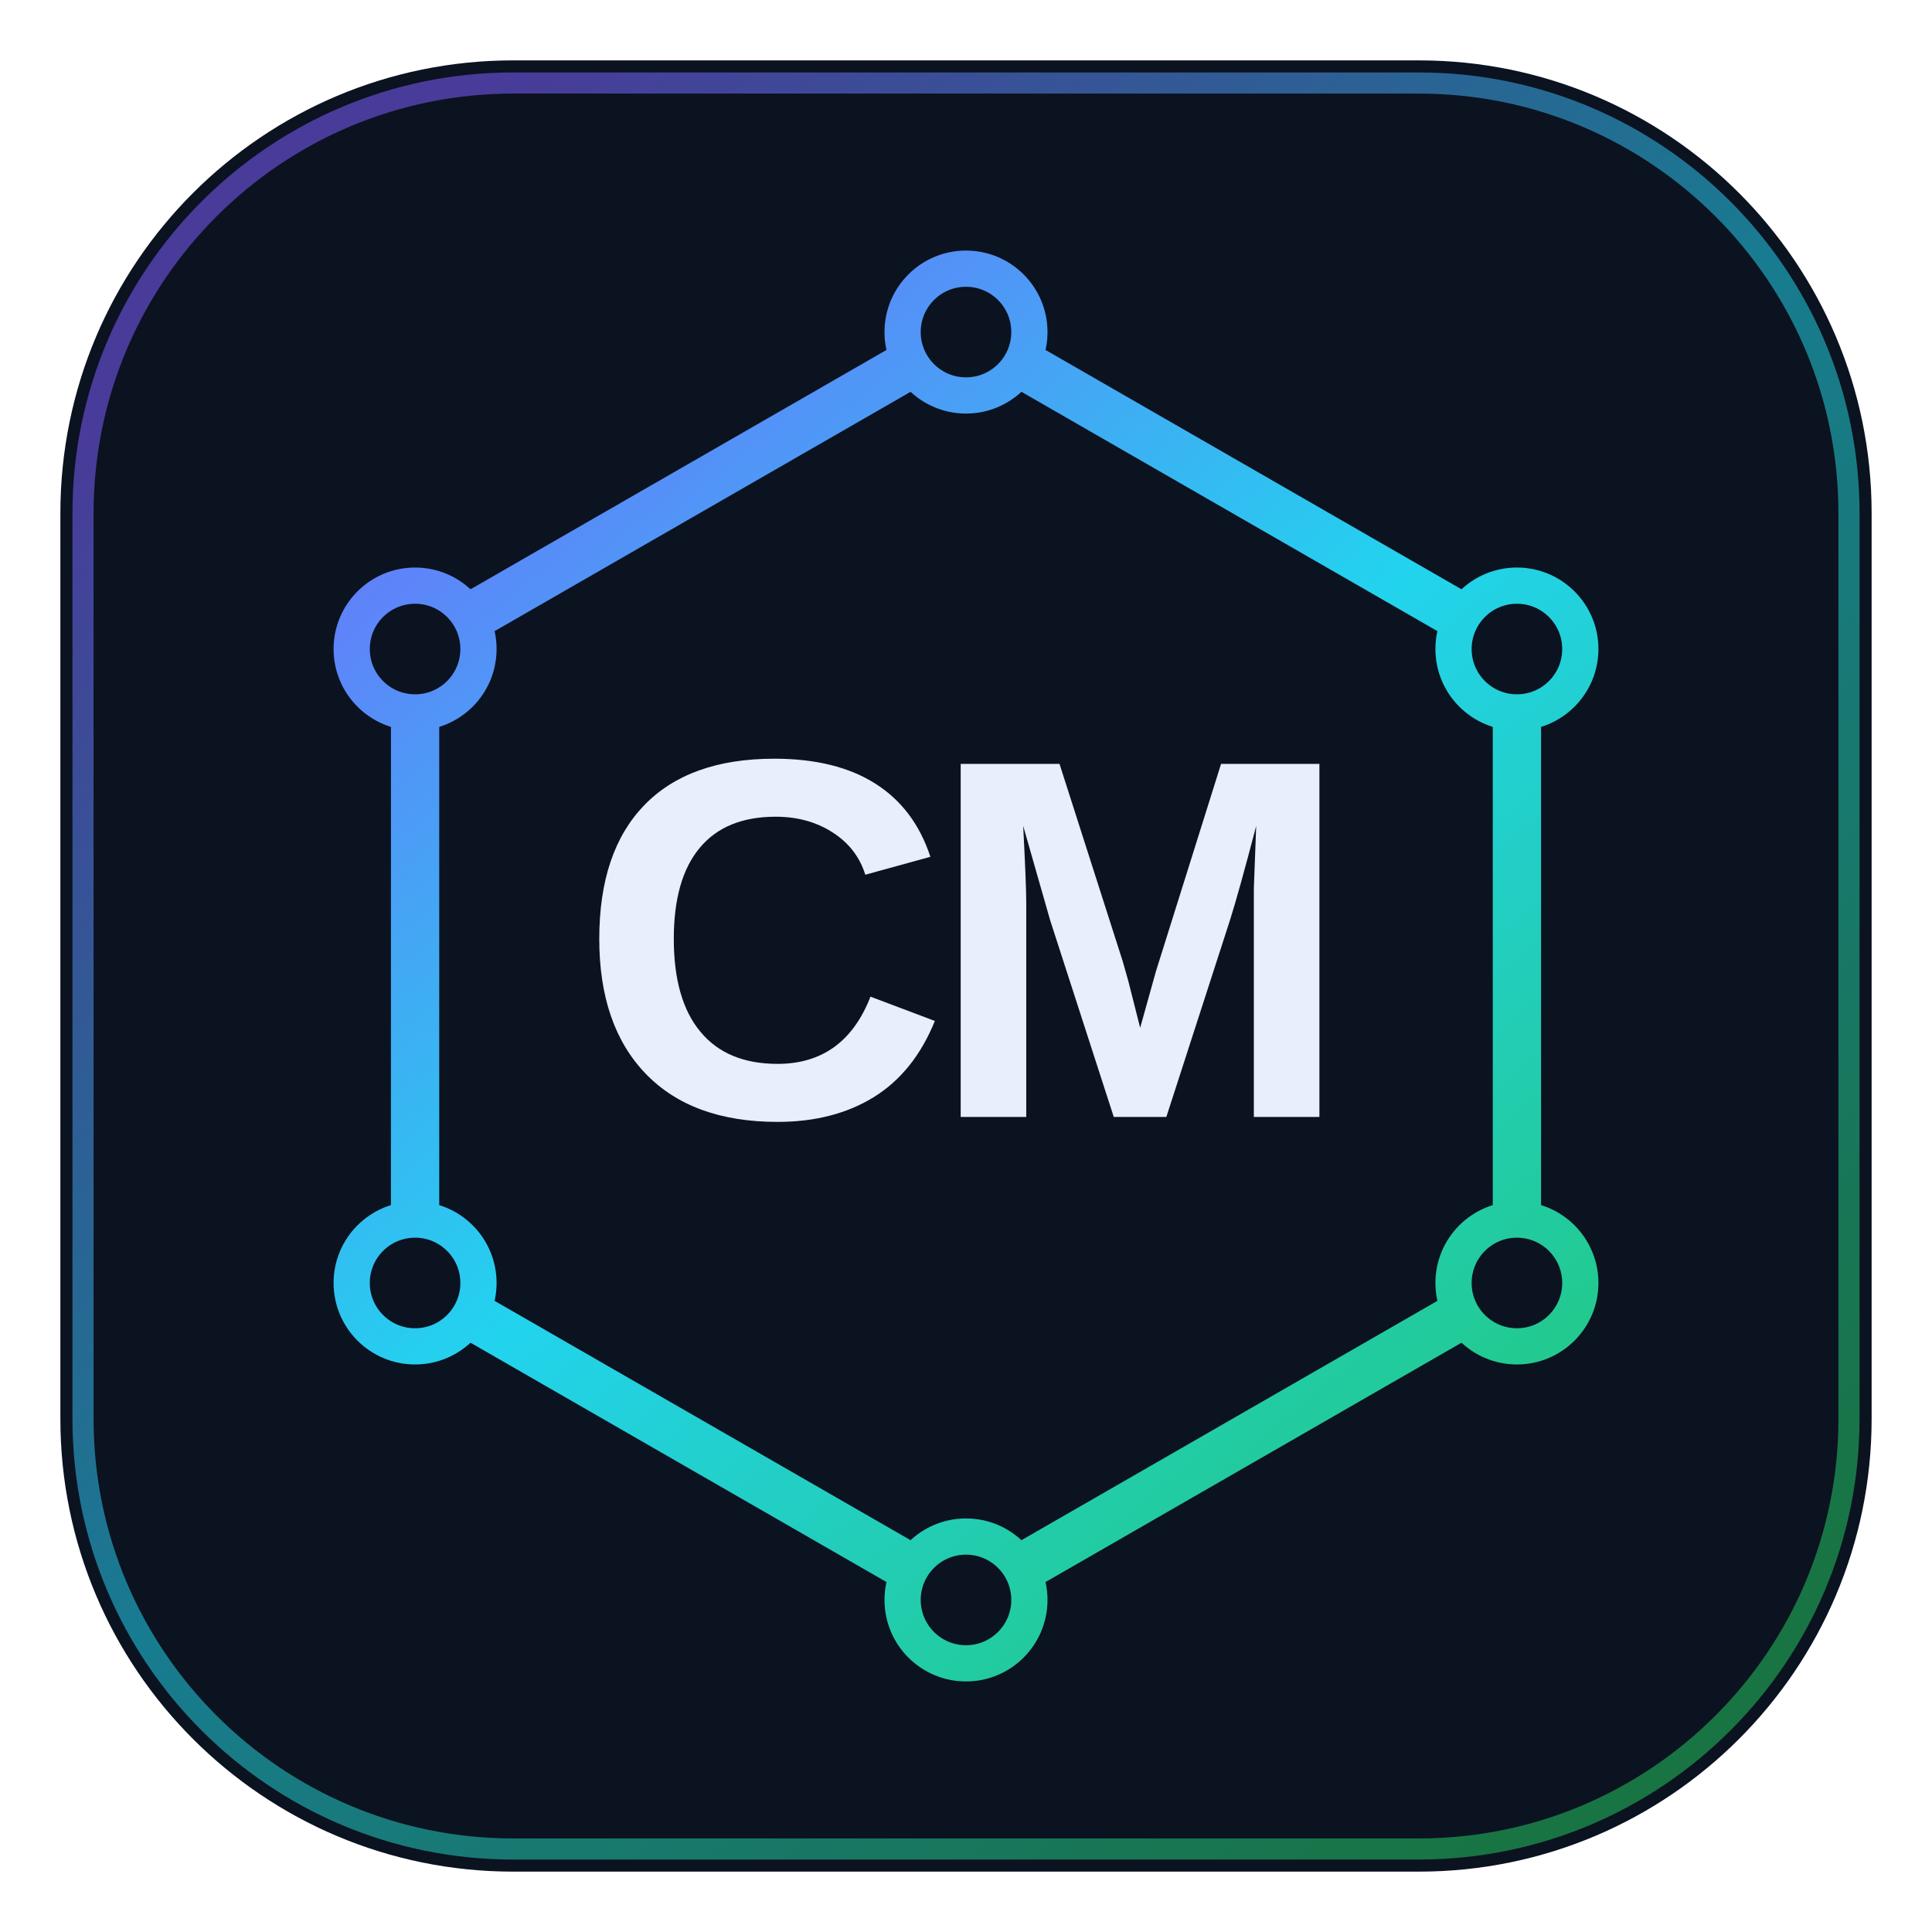
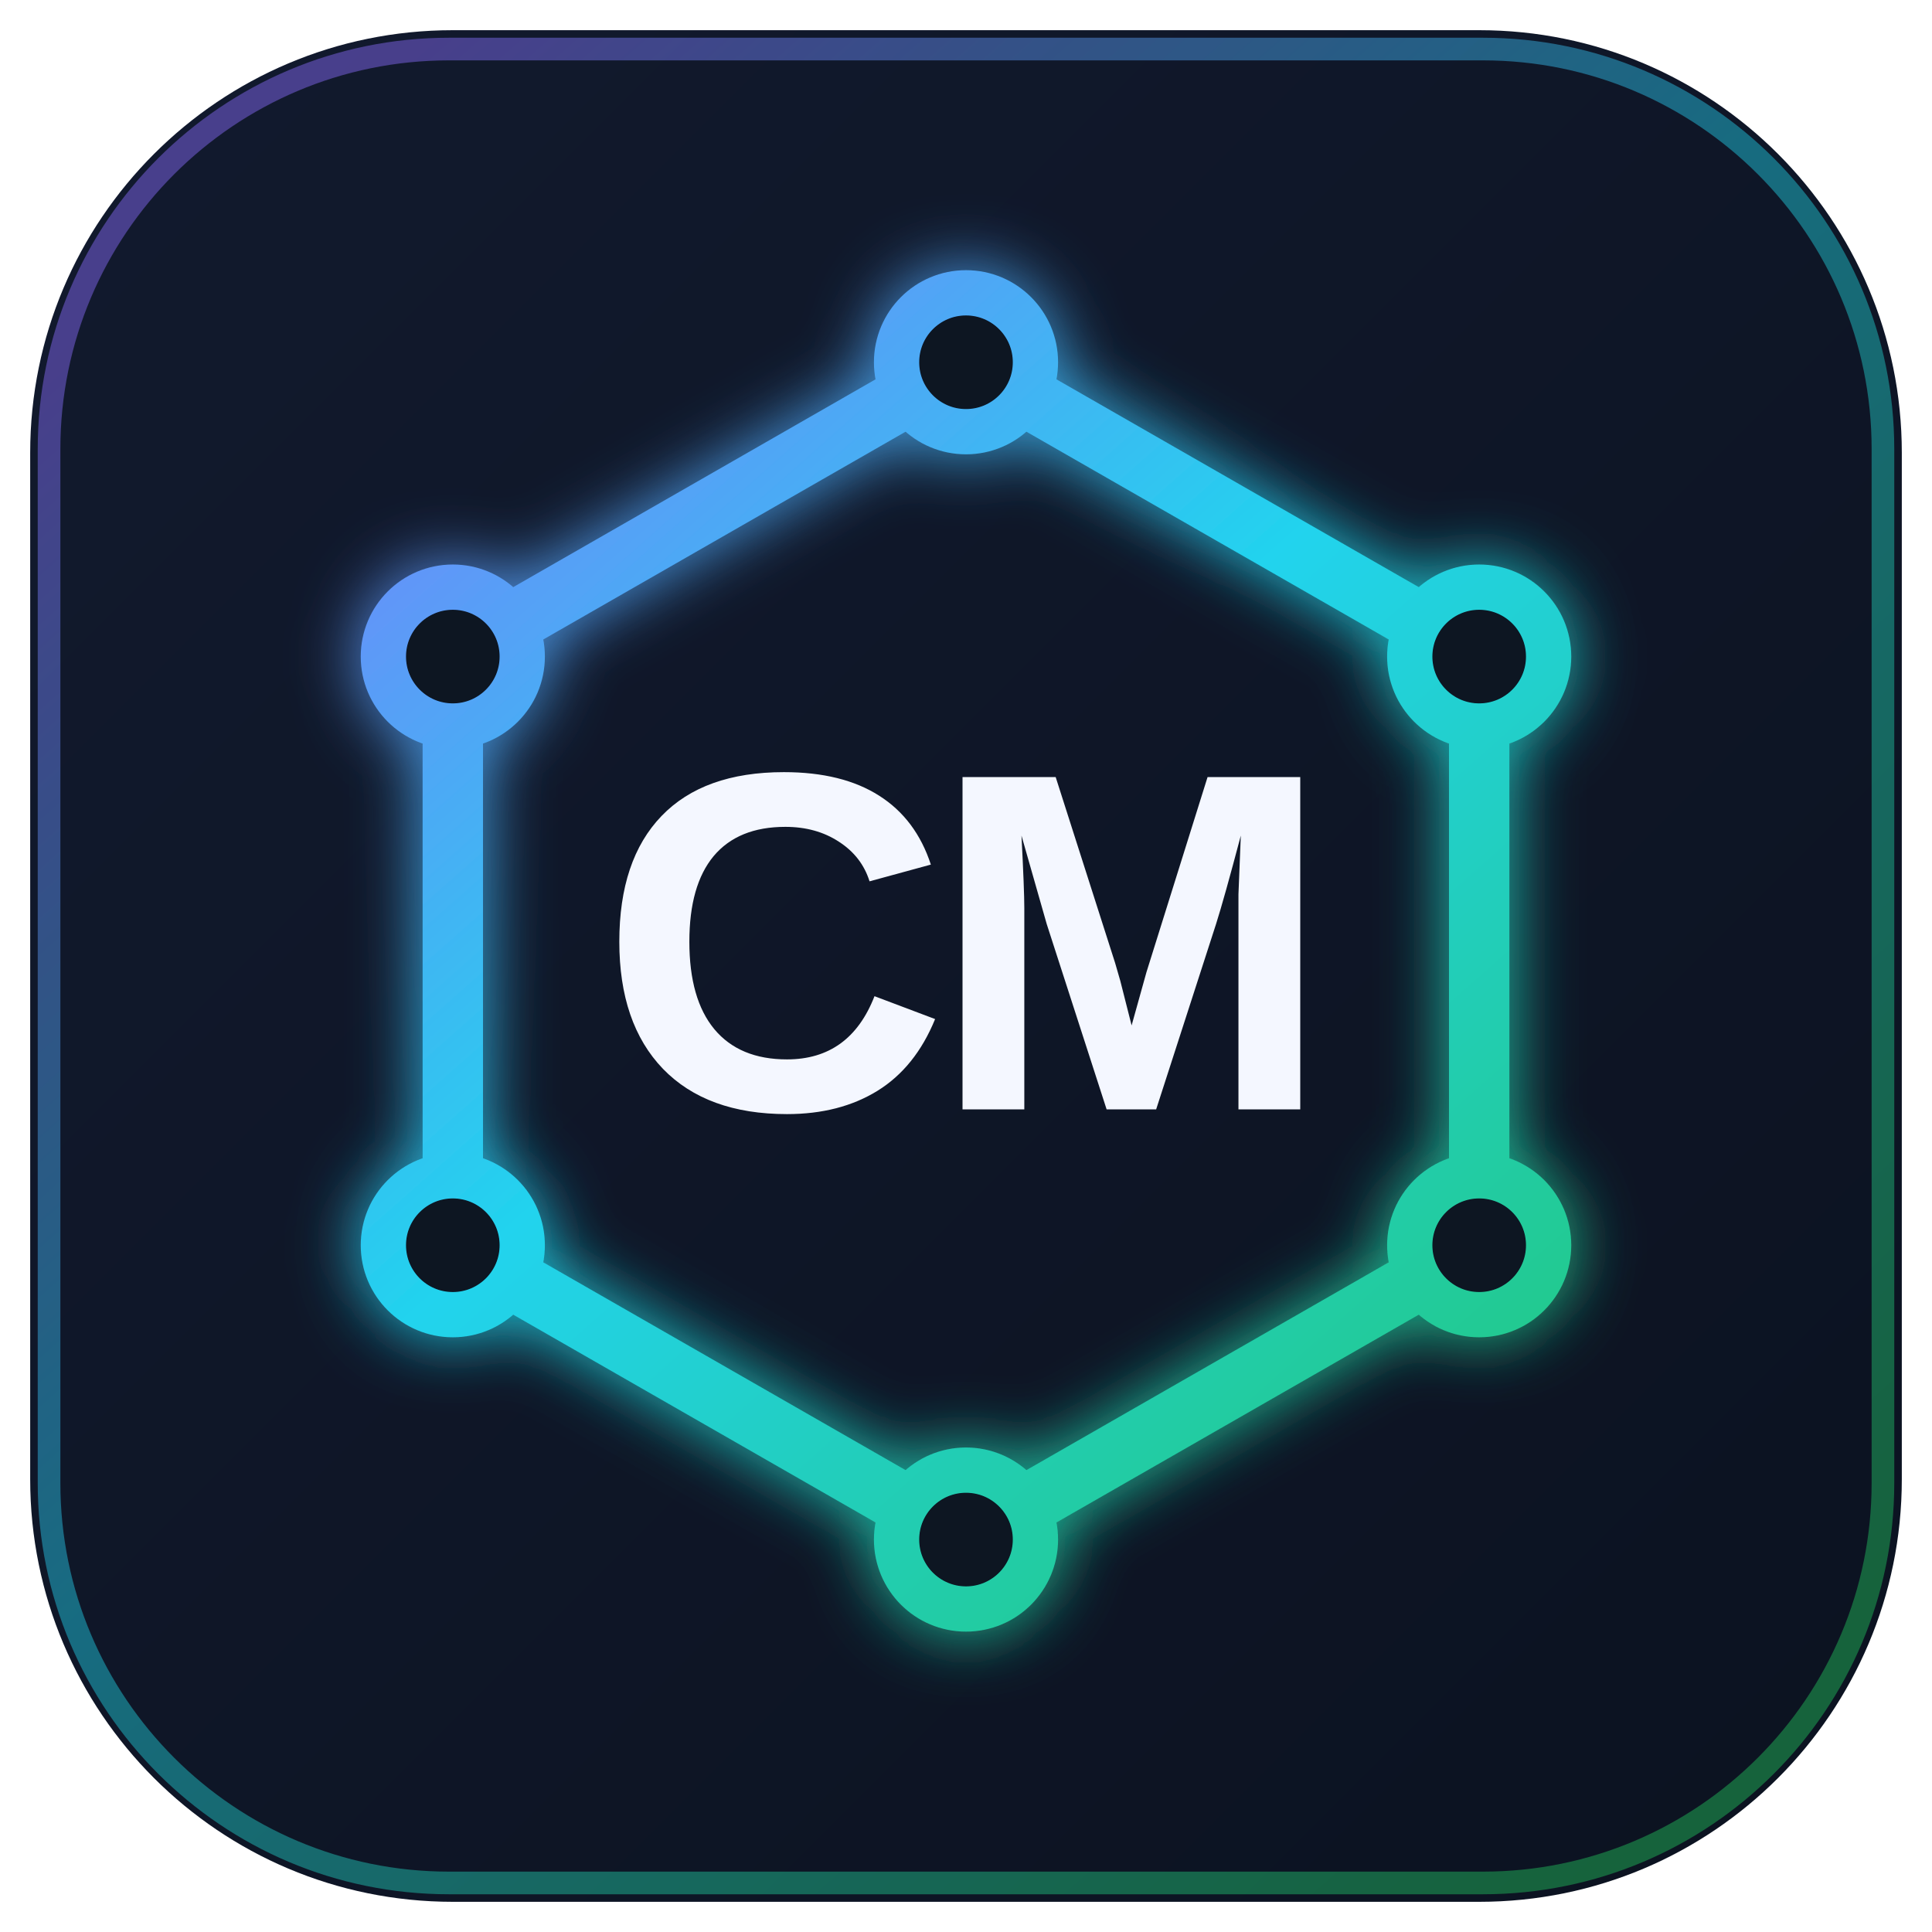
<svg xmlns="http://www.w3.org/2000/svg" width="128" height="128" viewBox="0 0 128 128" role="img" aria-label="cy-mun">
  <defs>
-     <linearGradient id="cmHex" x1="22" y1="14" x2="108" y2="116" gradientUnits="userSpaceOnUse">
-       <stop offset="0" stop-color="#7c5cff" />
-       <stop offset=".48" stop-color="#22d3ee" />
+     <linearGradient id="g" x1="18" y1="12" x2="110" y2="116" gradientUnits="userSpaceOnUse">
+       <stop offset="0" stop-color="#8b6cff" />
+       <stop offset=".45" stop-color="#22d3ee" />
      <stop offset="1" stop-color="#22c55e" />
    </linearGradient>
+     <linearGradient id="tile" x1="0" y1="0" x2="128" y2="128" gradientUnits="userSpaceOnUse">
+       <stop offset="0" stop-color="#121a2e" />
+       <stop offset="1" stop-color="#0b1220" />
+     </linearGradient>
+     <filter id="glow" x="-20%" y="-20%" width="140%" height="140%">
+       <feGaussianBlur stdDeviation="2.2" result="b" />
+       <feMerge>
+         <feMergeNode in="b" />
+         <feMergeNode in="SourceGraphic" />
+       </feMerge>
+     </filter>
  </defs>
-   <rect x="4" y="4" width="120" height="120" rx="30" fill="#0b1220" />
-   <rect x="5.5" y="5.5" width="117" height="117" rx="28.5" fill="none" stroke="url(#cmHex)" stroke-width="1.4" opacity=".55" />
-   <polygon points="64,22 100.5,43 100.5,85 64,106 27.5,85 27.5,43" fill="none" stroke="url(#cmHex)" stroke-width="3.2" stroke-linejoin="round" />
-   <g fill="#0b1220" stroke="url(#cmHex)" stroke-width="2.4">
-     <circle cx="64" cy="22" r="4.2" />
-     <circle cx="100.5" cy="43" r="4.2" />
-     <circle cx="100.5" cy="85" r="4.2" />
-     <circle cx="64" cy="106" r="4.2" />
-     <circle cx="27.5" cy="85" r="4.2" />
-     <circle cx="27.5" cy="43" r="4.2" />
+   <rect x="2" y="2" width="124" height="124" rx="28" fill="url(#tile)" />
+   <rect x="3.25" y="3.25" width="121.5" height="121.5" rx="26.5" fill="none" stroke="url(#g)" stroke-width="1.5" opacity=".45" />
+   <g filter="url(#glow)">
+     <polygon points="64,24 98,43.5 98,82.5 64,102 30,82.5 30,43.5" fill="none" stroke="url(#g)" stroke-width="4" stroke-linejoin="round" />
+     <g fill="#0b1220" stroke="url(#g)" stroke-width="3">
+       <circle cx="64" cy="24" r="4.6" />
+       <circle cx="98" cy="43.5" r="4.6" />
+       <circle cx="98" cy="82.5" r="4.6" />
+       <circle cx="64" cy="102" r="4.6" />
+       <circle cx="30" cy="82.5" r="4.6" />
+       <circle cx="30" cy="43.5" r="4.6" />
+     </g>
  </g>
-   <text x="64" y="74" text-anchor="middle" fill="#e7eefc" font-family="ui-sans-serif, system-ui, Segoe UI, Arial, sans-serif" font-size="34" font-weight="800" letter-spacing="-1.5">CM</text>
+   <text x="64" y="73.5" text-anchor="middle" fill="#f4f7ff" font-family="ui-sans-serif, system-ui, Segoe UI, Arial, sans-serif" font-size="32" font-weight="800" letter-spacing="-1.2">CM</text>
</svg>
